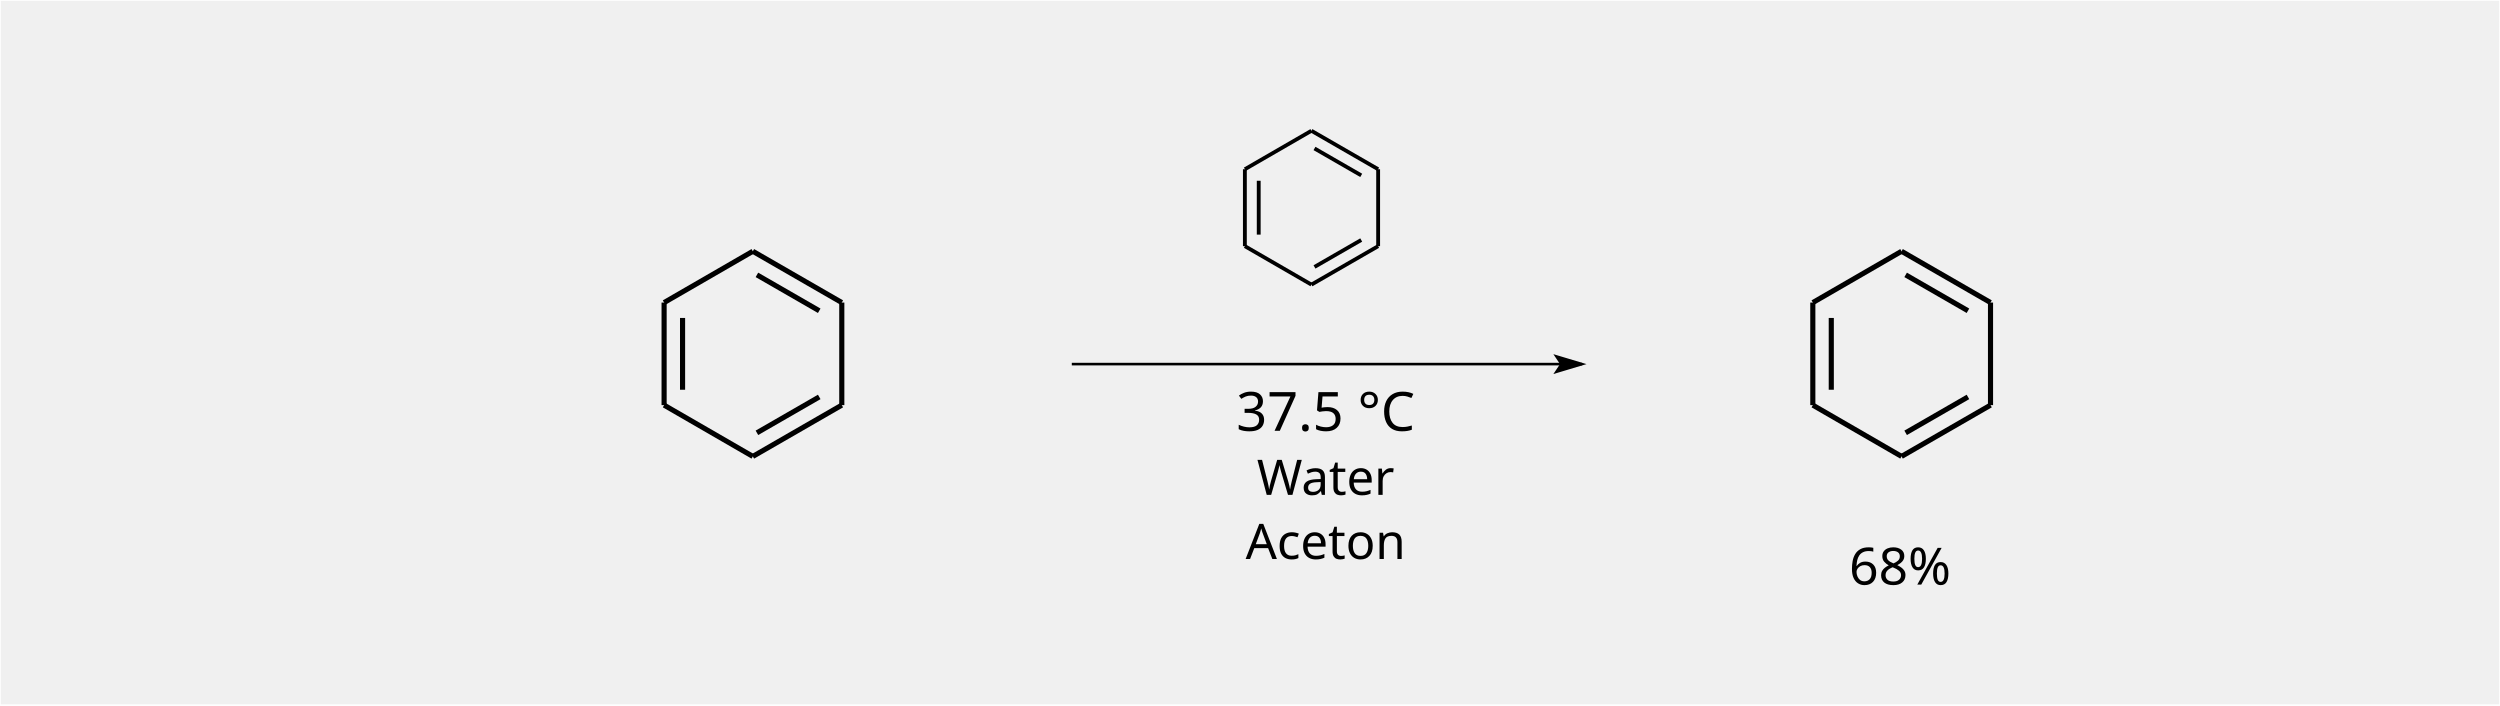
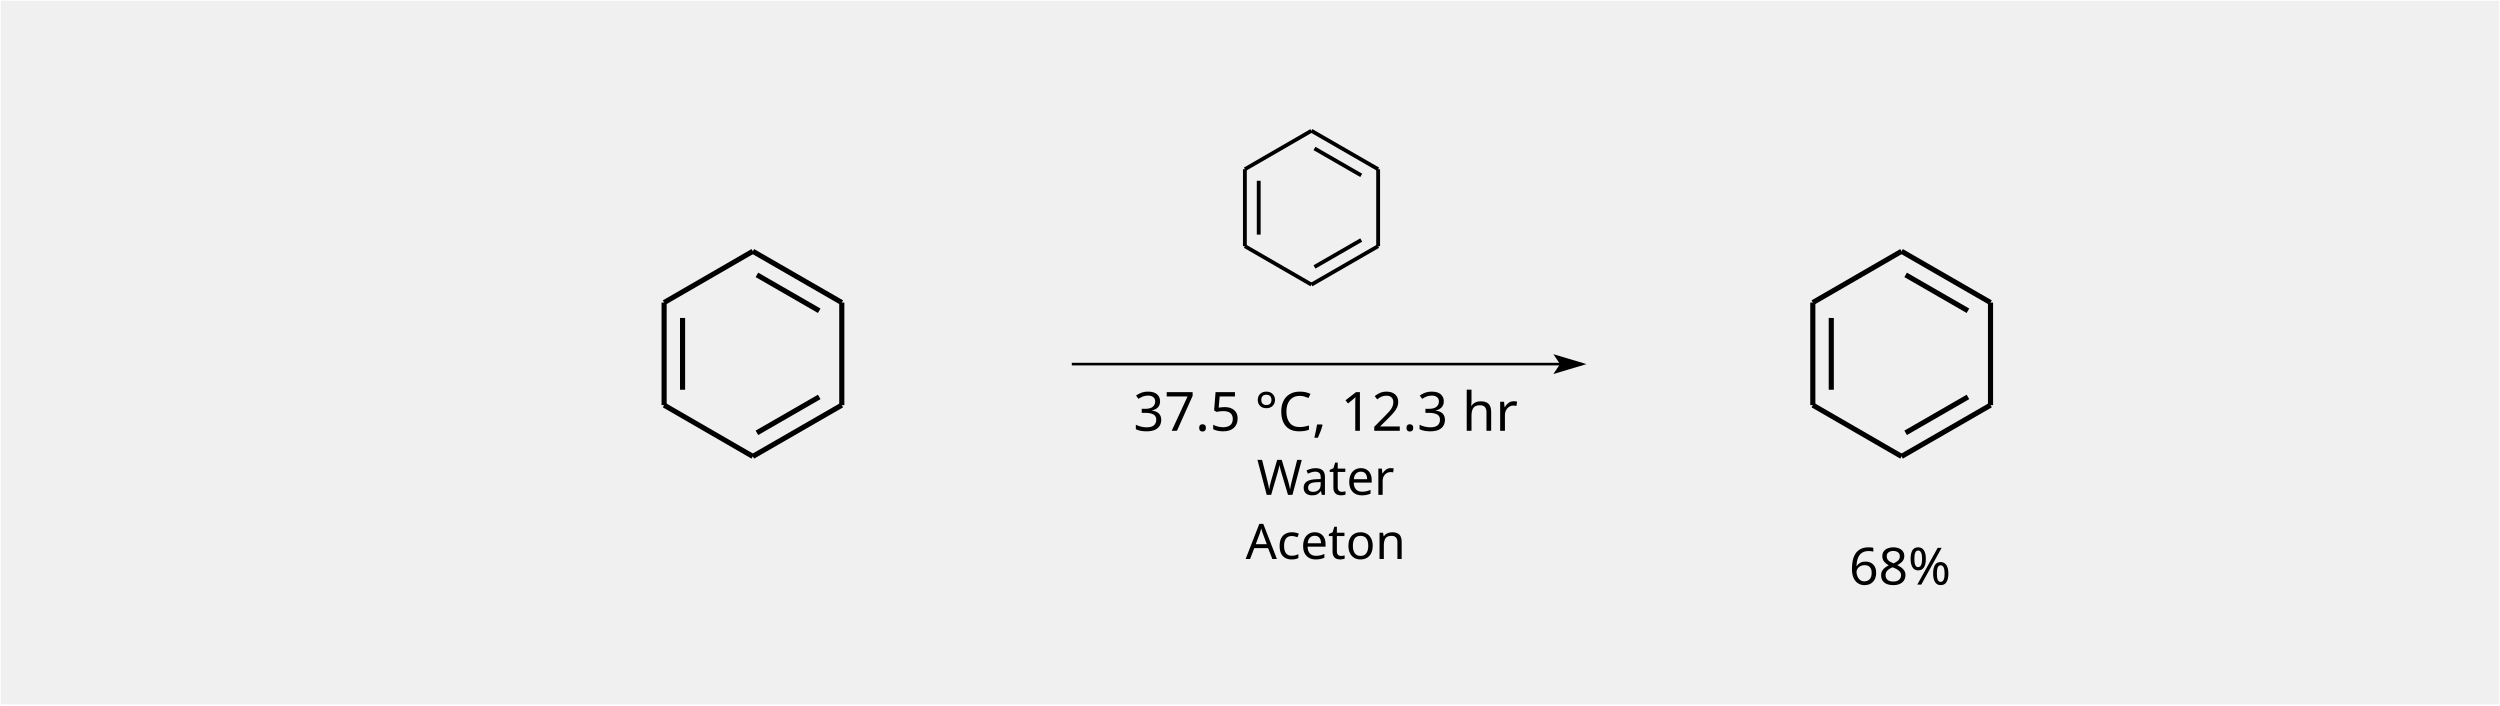
<svg xmlns="http://www.w3.org/2000/svg" version="1.1" width="1560" height="440">
  <rect width="1560" height="440" stroke-width="1" stroke="white" fill="none" />
  <svg width="100%" viewBox="0 0 657 275.0">
    <g transform="translate(50, 0)">
      <g transform="scale(1)">
        <g transform="translate(10, 58)">
          <line x1="40.0" y1="100.0" x2="40.0" y2="60.0" stroke="rgb(0,0,0)" stroke-width="2.0" />
          <line x1="47.2" y1="94.0" x2="47.2" y2="66.0" stroke="rgb(0,0,0)" stroke-width="2.0" />
          <line x1="40.0" y1="60.0" x2="74.6" y2="40.0" stroke="rgb(0,0,0)" stroke-width="2.0" />
          <line x1="74.6" y1="40.0" x2="109.3" y2="60.0" stroke="rgb(0,0,0)" stroke-width="2.0" />
          <line x1="76.2" y1="49.2" x2="100.5" y2="63.2" stroke="rgb(0,0,0)" stroke-width="2.0" />
          <line x1="109.3" y1="60.0" x2="109.3" y2="100.0" stroke="rgb(0,0,0)" stroke-width="2.0" />
          <line x1="109.3" y1="100.0" x2="74.6" y2="120.0" stroke="rgb(0,0,0)" stroke-width="2.0" />
          <line x1="100.5" y1="96.8" x2="76.2" y2="110.8" stroke="rgb(0,0,0)" stroke-width="2.0" />
          <line x1="74.6" y1="120.0" x2="40.0" y2="100.0" stroke="rgb(0,0,0)" stroke-width="2.0" />
        </g>
      </g>
    </g>
    <g transform="translate(289, 0)">
      <g transform="scale(0.75)">
        <g transform="translate(10, 28)">
          <line x1="40.0" y1="100.0" x2="40.0" y2="60.0" stroke="rgb(0,0,0)" stroke-width="2.0" />
          <line x1="47.2" y1="94.0" x2="47.2" y2="66.0" stroke="rgb(0,0,0)" stroke-width="2.0" />
          <line x1="40.0" y1="60.0" x2="74.6" y2="40.0" stroke="rgb(0,0,0)" stroke-width="2.0" />
          <line x1="74.6" y1="40.0" x2="109.3" y2="60.0" stroke="rgb(0,0,0)" stroke-width="2.0" />
          <line x1="76.2" y1="49.2" x2="100.5" y2="63.2" stroke="rgb(0,0,0)" stroke-width="2.0" />
          <line x1="109.3" y1="60.0" x2="109.3" y2="100.0" stroke="rgb(0,0,0)" stroke-width="2.0" />
          <line x1="109.3" y1="100.0" x2="74.6" y2="120.0" stroke="rgb(0,0,0)" stroke-width="2.0" />
          <line x1="100.5" y1="96.8" x2="76.2" y2="110.8" stroke="rgb(0,0,0)" stroke-width="2.0" />
          <line x1="74.6" y1="120.0" x2="40.0" y2="100.0" stroke="rgb(0,0,0)" stroke-width="2.0" />
        </g>
      </g>
    </g>
    <g transform="translate(259, 138)">
      <svg stroke="black" stroke-width="1">
        <line x1="0" y1="4" x2="199" y2="4" stroke="black" />
        <polygon points="191,4 189,7 199,4 189,1" />
      </svg>
    </g>
    <g transform="translate(259, 138)">
      <svg font-family="sans-serif">
        <text text-anchor="middle" x="99" y="55" font-size="19.1">Water</text>
      </svg>
      <svg font-family="sans-serif">
        <text text-anchor="middle" x="99" y="80" font-size="19.1">Aceton</text>
      </svg>
    </g>
    <g transform="translate(259, 138)">
      <svg font-family="sans-serif">
-         <text text-anchor="middle" x="99" y="30" font-size="21.1">37.5 °C</text>
+         <text text-anchor="middle" x="99" y="30" font-size="21.1">37.5 °C, 12.3 hr</text>
      </svg>
    </g>
    <g transform="translate(498, 0)">
      <g transform="scale(1)">
        <g transform="translate(10, 58)">
          <line x1="40.0" y1="100.0" x2="40.0" y2="60.0" stroke="rgb(0,0,0)" stroke-width="2.0" />
          <line x1="47.2" y1="94.0" x2="47.2" y2="66.0" stroke="rgb(0,0,0)" stroke-width="2.0" />
          <line x1="40.0" y1="60.0" x2="74.6" y2="40.0" stroke="rgb(0,0,0)" stroke-width="2.0" />
          <line x1="74.6" y1="40.0" x2="109.3" y2="60.0" stroke="rgb(0,0,0)" stroke-width="2.0" />
          <line x1="76.2" y1="49.2" x2="100.5" y2="63.2" stroke="rgb(0,0,0)" stroke-width="2.0" />
          <line x1="109.3" y1="60.0" x2="109.3" y2="100.0" stroke="rgb(0,0,0)" stroke-width="2.0" />
          <line x1="109.3" y1="100.0" x2="74.6" y2="120.0" stroke="rgb(0,0,0)" stroke-width="2.0" />
          <line x1="100.5" y1="96.8" x2="76.2" y2="110.8" stroke="rgb(0,0,0)" stroke-width="2.0" />
          <line x1="74.6" y1="120.0" x2="40.0" y2="100.0" stroke="rgb(0,0,0)" stroke-width="2.0" />
          <svg font-family="sans-serif">
            <text text-anchor="middle" font-size="20.1" y="170.0" x="74">68%</text>
          </svg>
        </g>
      </g>
    </g>
  </svg>
</svg>
